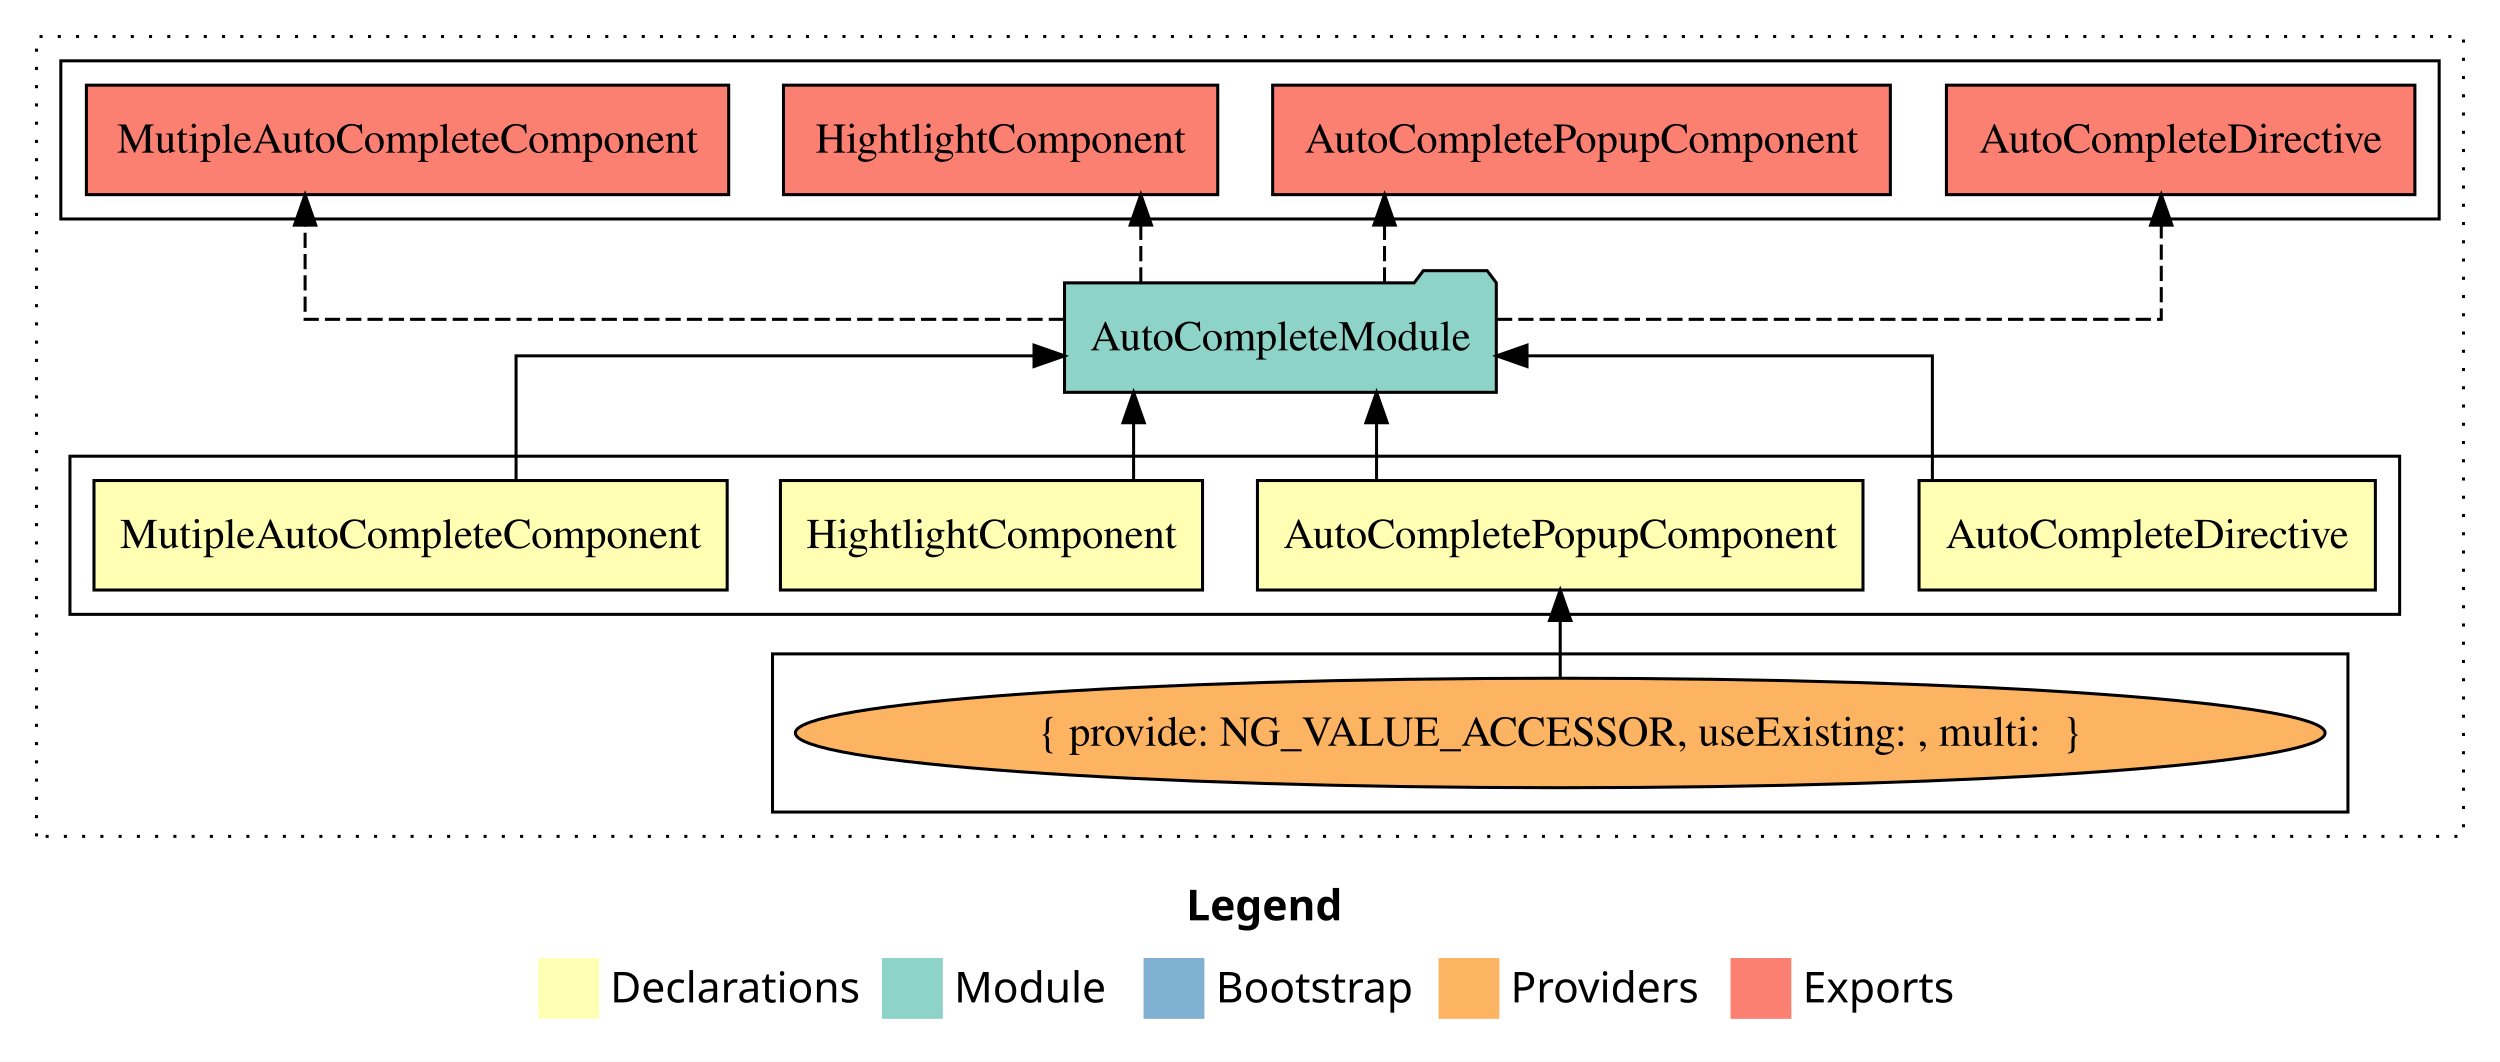
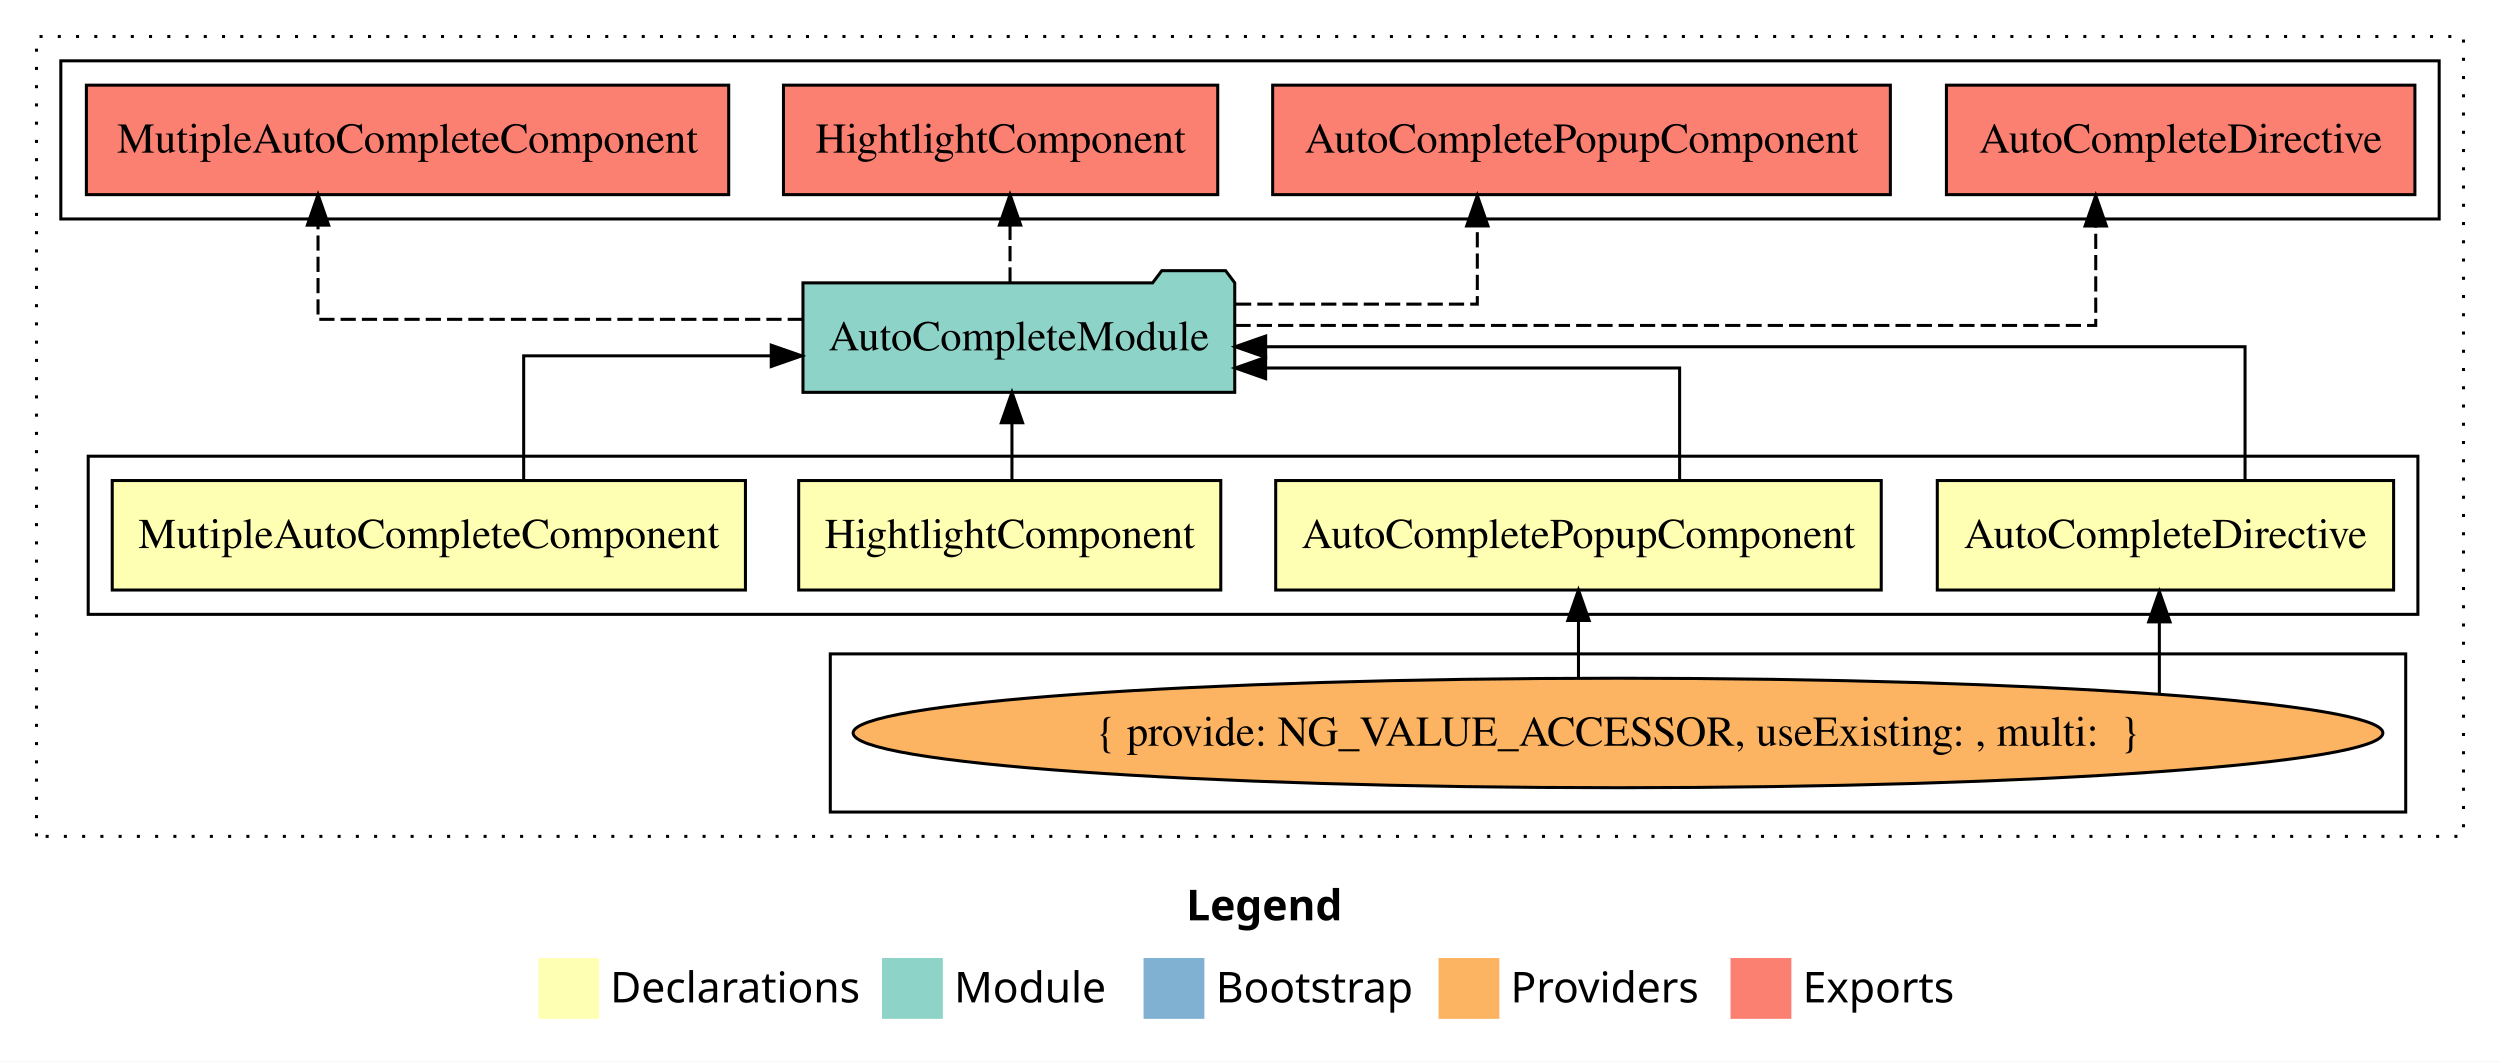
<svg xmlns="http://www.w3.org/2000/svg" width="822pt" height="349pt" viewBox="0.00 0.00 822.00 349.00">
  <g id="graph0" class="graph" transform="scale(1 1) rotate(0) translate(4 345)">
    <polygon fill="#ffffff" stroke="transparent" points="-4,4 -4,-345 818,-345 818,4 -4,4" />
    <text text-anchor="start" x="386.009" y="-42.4" font-family="sans-serif" font-weight="bold" font-size="14.00" fill="#000000">Legend</text>
    <polygon fill="#ffffb3" stroke="transparent" points="173,-10 173,-30 193,-30 193,-10 173,-10" />
    <text text-anchor="start" x="196.629" y="-15.4" font-family="sans-serif" font-size="14.00" fill="#000000">  Declarations</text>
    <polygon fill="#8dd3c7" stroke="transparent" points="286,-10 286,-30 306,-30 306,-10 286,-10" />
    <text text-anchor="start" x="309.725" y="-15.4" font-family="sans-serif" font-size="14.00" fill="#000000">  Module</text>
    <polygon fill="#80b1d3" stroke="transparent" points="372,-10 372,-30 392,-30 392,-10 372,-10" />
    <text text-anchor="start" x="395.781" y="-15.4" font-family="sans-serif" font-size="14.00" fill="#000000">  Bootstrap</text>
    <polygon fill="#fdb462" stroke="transparent" points="469,-10 469,-30 489,-30 489,-10 469,-10" />
    <text text-anchor="start" x="492.673" y="-15.4" font-family="sans-serif" font-size="14.00" fill="#000000">  Providers</text>
    <polygon fill="#fb8072" stroke="transparent" points="565,-10 565,-30 585,-30 585,-10 565,-10" />
    <text text-anchor="start" x="588.726" y="-15.4" font-family="sans-serif" font-size="14.00" fill="#000000">  Exports</text>
    <g id="clust1" class="cluster">
      <polygon fill="none" stroke="#000000" stroke-dasharray="1,5" points="8,-70 8,-333 806,-333 806,-70 8,-70" />
    </g>
    <g id="clust2" class="cluster">
-       <polygon fill="none" stroke="#000000" points="19,-143 19,-195 785,-195 785,-143 19,-143" />
+       <polygon fill="none" stroke="#000000" points="25,-143 25,-195 791,-195 791,-143 25,-143" />
    </g>
-     <g id="clust4" class="cluster">
-       <polygon fill="none" stroke="#000000" points="250,-78 250,-130 768,-130 768,-78 250,-78" />
+     <g id="clust3" class="cluster">
+       <polygon fill="none" stroke="#000000" points="269,-78 269,-130 787,-130 787,-78 269,-78" />
    </g>
    <g id="clust8" class="cluster">
      <polygon fill="none" stroke="#000000" points="16,-273 16,-325 798,-325 798,-273 16,-273" />
    </g>
    <g id="node1" class="node">
-       <polygon fill="#ffffb3" stroke="#000000" points="777.018,-187 626.982,-187 626.982,-151 777.018,-151 777.018,-187" />
-       <text text-anchor="middle" x="702" y="-164.8" font-family="Times,serif" font-size="14.00" fill="#000000">AutoCompleteDirective</text>
+       <polygon fill="#ffffb3" stroke="#000000" points="783.018,-187 632.982,-187 632.982,-151 783.018,-151 783.018,-187" />
+       <text text-anchor="middle" x="708" y="-164.8" font-family="Times,serif" font-size="14.00" fill="#000000">AutoCompleteDirective</text>
    </g>
    <g id="node5" class="node">
-       <polygon fill="#8dd3c7" stroke="#000000" points="487.985,-252 484.985,-256 463.985,-256 460.985,-252 346.015,-252 346.015,-216 487.985,-216 487.985,-252" />
-       <text text-anchor="middle" x="417" y="-229.8" font-family="Times,serif" font-size="14.00" fill="#000000">AutoCompleteModule</text>
+       <polygon fill="#8dd3c7" stroke="#000000" points="401.985,-252 398.985,-256 377.985,-256 374.985,-252 260.015,-252 260.015,-216 401.985,-216 401.985,-252" />
+       <text text-anchor="middle" x="331" y="-229.8" font-family="Times,serif" font-size="14.00" fill="#000000">AutoCompleteModule</text>
    </g>
    <g id="edge1" class="edge">
-       <path fill="none" stroke="#000000" d="M631.366,-187.023C631.366,-204.373 631.366,-228 631.366,-228 631.366,-228 498.083,-228 498.083,-228" />
-       <polygon fill="#000000" stroke="#000000" points="498.083,-224.5 488.083,-228 498.083,-231.5 498.083,-224.5" />
+       <path fill="none" stroke="#000000" d="M734.17,-187.267C734.17,-205.555 734.17,-231 734.17,-231 734.17,-231 412.151,-231 412.151,-231" />
+       <polygon fill="#000000" stroke="#000000" points="412.151,-227.5 402.151,-231 412.151,-234.5 412.151,-227.5" />
    </g>
    <g id="node2" class="node">
-       <polygon fill="#ffffb3" stroke="#000000" points="608.55,-187 409.45,-187 409.45,-151 608.55,-151 608.55,-187" />
-       <text text-anchor="middle" x="509" y="-164.8" font-family="Times,serif" font-size="14.00" fill="#000000">AutoCompletePopupComponent</text>
+       <polygon fill="#ffffb3" stroke="#000000" points="614.55,-187 415.45,-187 415.45,-151 614.55,-151 614.55,-187" />
+       <text text-anchor="middle" x="515" y="-164.8" font-family="Times,serif" font-size="14.00" fill="#000000">AutoCompletePopupComponent</text>
    </g>
-     <g id="edge2" class="edge">
-       <path fill="none" stroke="#000000" d="M448.609,-187.106C448.609,-187.106 448.609,-205.991 448.609,-205.991" />
-       <polygon fill="#000000" stroke="#000000" points="445.109,-205.991 448.609,-215.991 452.109,-205.991 445.109,-205.991" />
+     <g id="edge3" class="edge">
+       <path fill="none" stroke="#000000" d="M548.258,-187.009C548.258,-203.049 548.258,-224 548.258,-224 548.258,-224 412.139,-224 412.139,-224" />
+       <polygon fill="#000000" stroke="#000000" points="412.139,-220.5 402.139,-224 412.139,-227.5 412.139,-220.5" />
    </g>
    <g id="node3" class="node">
-       <polygon fill="#ffffb3" stroke="#000000" points="391.392,-187 252.608,-187 252.608,-151 391.392,-151 391.392,-187" />
-       <text text-anchor="middle" x="322" y="-164.8" font-family="Times,serif" font-size="14.00" fill="#000000">HightlightComponent</text>
+       <polygon fill="#ffffb3" stroke="#000000" points="397.392,-187 258.608,-187 258.608,-151 397.392,-151 397.392,-187" />
+       <text text-anchor="middle" x="328" y="-164.8" font-family="Times,serif" font-size="14.00" fill="#000000">HightlightComponent</text>
    </g>
-     <g id="edge4" class="edge">
-       <path fill="none" stroke="#000000" d="M368.727,-187.106C368.727,-187.106 368.727,-205.991 368.727,-205.991" />
-       <polygon fill="#000000" stroke="#000000" points="365.227,-205.991 368.727,-215.991 372.227,-205.991 365.227,-205.991" />
+     <g id="edge5" class="edge">
+       <path fill="none" stroke="#000000" d="M328.727,-187.106C328.727,-187.106 328.727,-205.991 328.727,-205.991" />
+       <polygon fill="#000000" stroke="#000000" points="325.227,-205.991 328.727,-215.991 332.227,-205.991 325.227,-205.991" />
    </g>
    <g id="node4" class="node">
-       <polygon fill="#ffffb3" stroke="#000000" points="235.098,-187 26.902,-187 26.902,-151 235.098,-151 235.098,-187" />
-       <text text-anchor="middle" x="131" y="-164.8" font-family="Times,serif" font-size="14.00" fill="#000000">MutipleAutoCompleteComponent</text>
+       <polygon fill="#ffffb3" stroke="#000000" points="241.098,-187 32.902,-187 32.902,-151 241.098,-151 241.098,-187" />
+       <text text-anchor="middle" x="137" y="-164.8" font-family="Times,serif" font-size="14.00" fill="#000000">MutipleAutoCompleteComponent</text>
    </g>
-     <g id="edge5" class="edge">
-       <path fill="none" stroke="#000000" d="M165.683,-187.023C165.683,-204.373 165.683,-228 165.683,-228 165.683,-228 335.99,-228 335.99,-228" />
-       <polygon fill="#000000" stroke="#000000" points="335.99,-231.5 345.99,-228 335.99,-224.5 335.99,-231.5" />
+     <g id="edge6" class="edge">
+       <path fill="none" stroke="#000000" d="M168.183,-187.023C168.183,-204.373 168.183,-228 168.183,-228 168.183,-228 249.586,-228 249.586,-228" />
+       <polygon fill="#000000" stroke="#000000" points="249.586,-231.5 259.586,-228 249.586,-224.5 249.586,-231.5" />
    </g>
    <g id="node7" class="node">
      <polygon fill="#fb8072" stroke="#000000" points="790.018,-317 635.982,-317 635.982,-281 790.018,-281 790.018,-317" />
      <text text-anchor="middle" x="713" y="-294.8" font-family="Times,serif" font-size="14.00" fill="#000000">AutoCompleteDirective </text>
    </g>
-     <g id="edge6" class="edge">
-       <path fill="none" stroke="#000000" stroke-dasharray="5,2" d="M488.221,-240C573.976,-240 706.625,-240 706.625,-240 706.625,-240 706.625,-270.978 706.625,-270.978" />
-       <polygon fill="#000000" stroke="#000000" points="703.125,-270.977 706.625,-280.978 710.125,-270.978 703.125,-270.977" />
+     <g id="edge7" class="edge">
+       <path fill="none" stroke="#000000" stroke-dasharray="5,2" d="M402.228,-238C505.625,-238 685.08,-238 685.08,-238 685.08,-238 685.08,-270.698 685.08,-270.698" />
+       <polygon fill="#000000" stroke="#000000" points="681.581,-270.698 685.08,-280.698 688.581,-270.698 681.581,-270.698" />
    </g>
    <g id="node8" class="node">
      <polygon fill="#fb8072" stroke="#000000" points="617.55,-317 414.45,-317 414.45,-281 617.55,-281 617.55,-317" />
      <text text-anchor="middle" x="516" y="-294.8" font-family="Times,serif" font-size="14.00" fill="#000000">AutoCompletePopupComponent </text>
    </g>
-     <g id="edge7" class="edge">
-       <path fill="none" stroke="#000000" stroke-dasharray="5,2" d="M451.234,-252.106C451.234,-252.106 451.234,-270.991 451.234,-270.991" />
-       <polygon fill="#000000" stroke="#000000" points="447.734,-270.991 451.234,-280.991 454.734,-270.991 447.734,-270.991" />
+     <g id="edge8" class="edge">
+       <path fill="none" stroke="#000000" stroke-dasharray="5,2" d="M402.398,-245C441.36,-245 481.742,-245 481.742,-245 481.742,-245 481.742,-270.718 481.742,-270.718" />
+       <polygon fill="#000000" stroke="#000000" points="478.242,-270.718 481.742,-280.718 485.242,-270.718 478.242,-270.718" />
    </g>
    <g id="node9" class="node">
      <polygon fill="#fb8072" stroke="#000000" points="396.392,-317 253.607,-317 253.607,-281 396.392,-281 396.392,-317" />
      <text text-anchor="middle" x="325" y="-294.8" font-family="Times,serif" font-size="14.00" fill="#000000">HightlightComponent </text>
    </g>
-     <g id="edge8" class="edge">
-       <path fill="none" stroke="#000000" stroke-dasharray="5,2" d="M371.102,-252.106C371.102,-252.106 371.102,-270.991 371.102,-270.991" />
-       <polygon fill="#000000" stroke="#000000" points="367.602,-270.991 371.102,-280.991 374.602,-270.991 367.602,-270.991" />
+     <g id="edge9" class="edge">
+       <path fill="none" stroke="#000000" stroke-dasharray="5,2" d="M328.102,-252.106C328.102,-252.106 328.102,-270.991 328.102,-270.991" />
+       <polygon fill="#000000" stroke="#000000" points="324.602,-270.991 328.102,-280.991 331.602,-270.991 324.602,-270.991" />
    </g>
    <g id="node10" class="node">
      <polygon fill="#fb8072" stroke="#000000" points="235.599,-317 24.401,-317 24.401,-281 235.599,-281 235.599,-317" />
      <text text-anchor="middle" x="130" y="-294.8" font-family="Times,serif" font-size="14.00" fill="#000000">MutipleAutoCompleteComponent </text>
    </g>
-     <g id="edge9" class="edge">
-       <path fill="none" stroke="#000000" stroke-dasharray="5,2" d="M345.83,-240C251.354,-240 96.317,-240 96.317,-240 96.317,-240 96.317,-270.978 96.317,-270.978" />
-       <polygon fill="#000000" stroke="#000000" points="92.817,-270.978 96.317,-280.978 99.817,-270.977 92.817,-270.978" />
+     <g id="edge10" class="edge">
+       <path fill="none" stroke="#000000" stroke-dasharray="5,2" d="M259.982,-240C192.275,-240 100.567,-240 100.567,-240 100.567,-240 100.567,-270.978 100.567,-270.978" />
+       <polygon fill="#000000" stroke="#000000" points="97.067,-270.977 100.567,-280.978 104.067,-270.978 97.067,-270.977" />
    </g>
    <g id="node6" class="node">
-       <ellipse fill="#fdb462" stroke="#000000" cx="509" cy="-104" rx="251.499" ry="18" />
-       <text text-anchor="middle" x="509" y="-99.8" font-family="Times,serif" font-size="14.00" fill="#000000">{ provide: NG_VALUE_ACCESSOR, useExisting: , multi:  }</text>
+       <ellipse fill="#fdb462" stroke="#000000" cx="528" cy="-104" rx="251.499" ry="18" />
+       <text text-anchor="middle" x="528" y="-99.8" font-family="Times,serif" font-size="14.00" fill="#000000">{ provide: NG_VALUE_ACCESSOR, useExisting: , multi:  }</text>
    </g>
-     <g id="edge3" class="edge">
-       <path fill="none" stroke="#000000" d="M509,-122.106C509,-122.106 509,-140.991 509,-140.991" />
-       <polygon fill="#000000" stroke="#000000" points="505.5,-140.991 509,-150.991 512.5,-140.991 505.5,-140.991" />
+     <g id="edge2" class="edge">
+       <path fill="none" stroke="#000000" d="M705.995,-116.842C705.995,-116.842 705.995,-140.523 705.995,-140.523" />
+       <polygon fill="#000000" stroke="#000000" points="702.495,-140.523 705.995,-150.523 709.495,-140.523 702.495,-140.523" />
+     </g>
+     <g id="edge4" class="edge">
+       <path fill="none" stroke="#000000" d="M515,-122.106C515,-122.106 515,-140.991 515,-140.991" />
+       <polygon fill="#000000" stroke="#000000" points="511.5,-140.991 515,-150.991 518.5,-140.991 511.5,-140.991" />
    </g>
  </g>
</svg>
